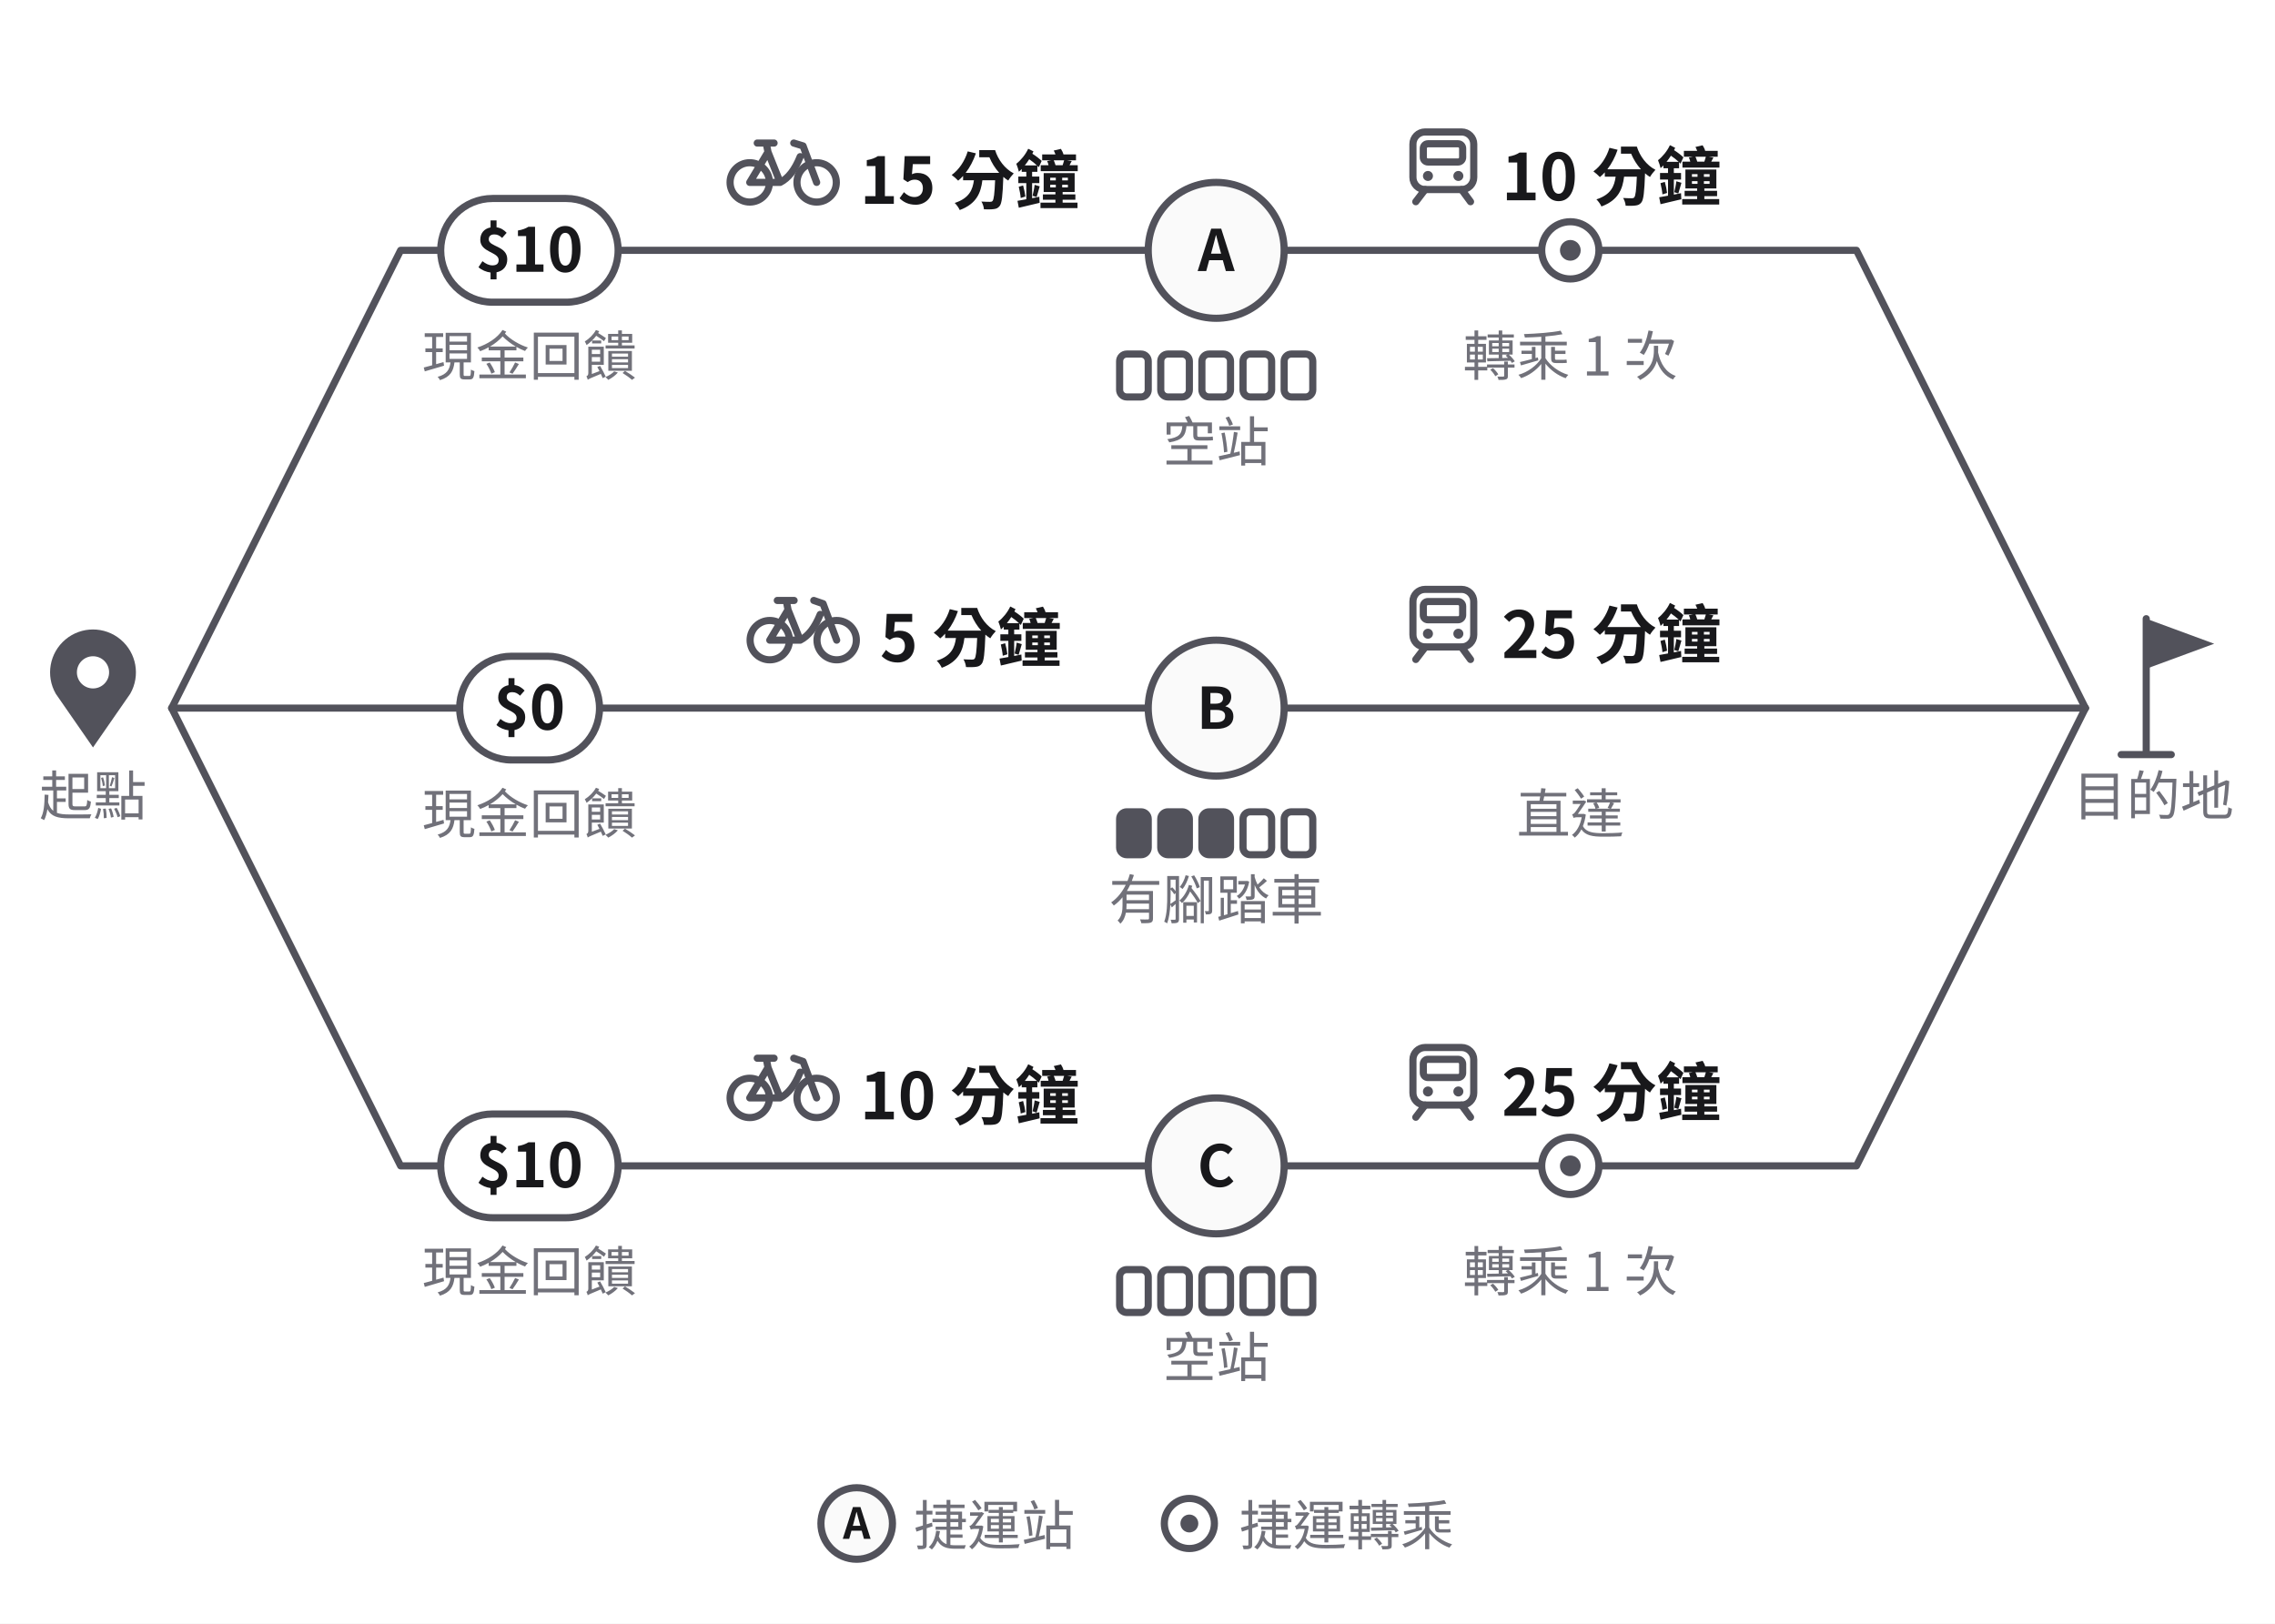
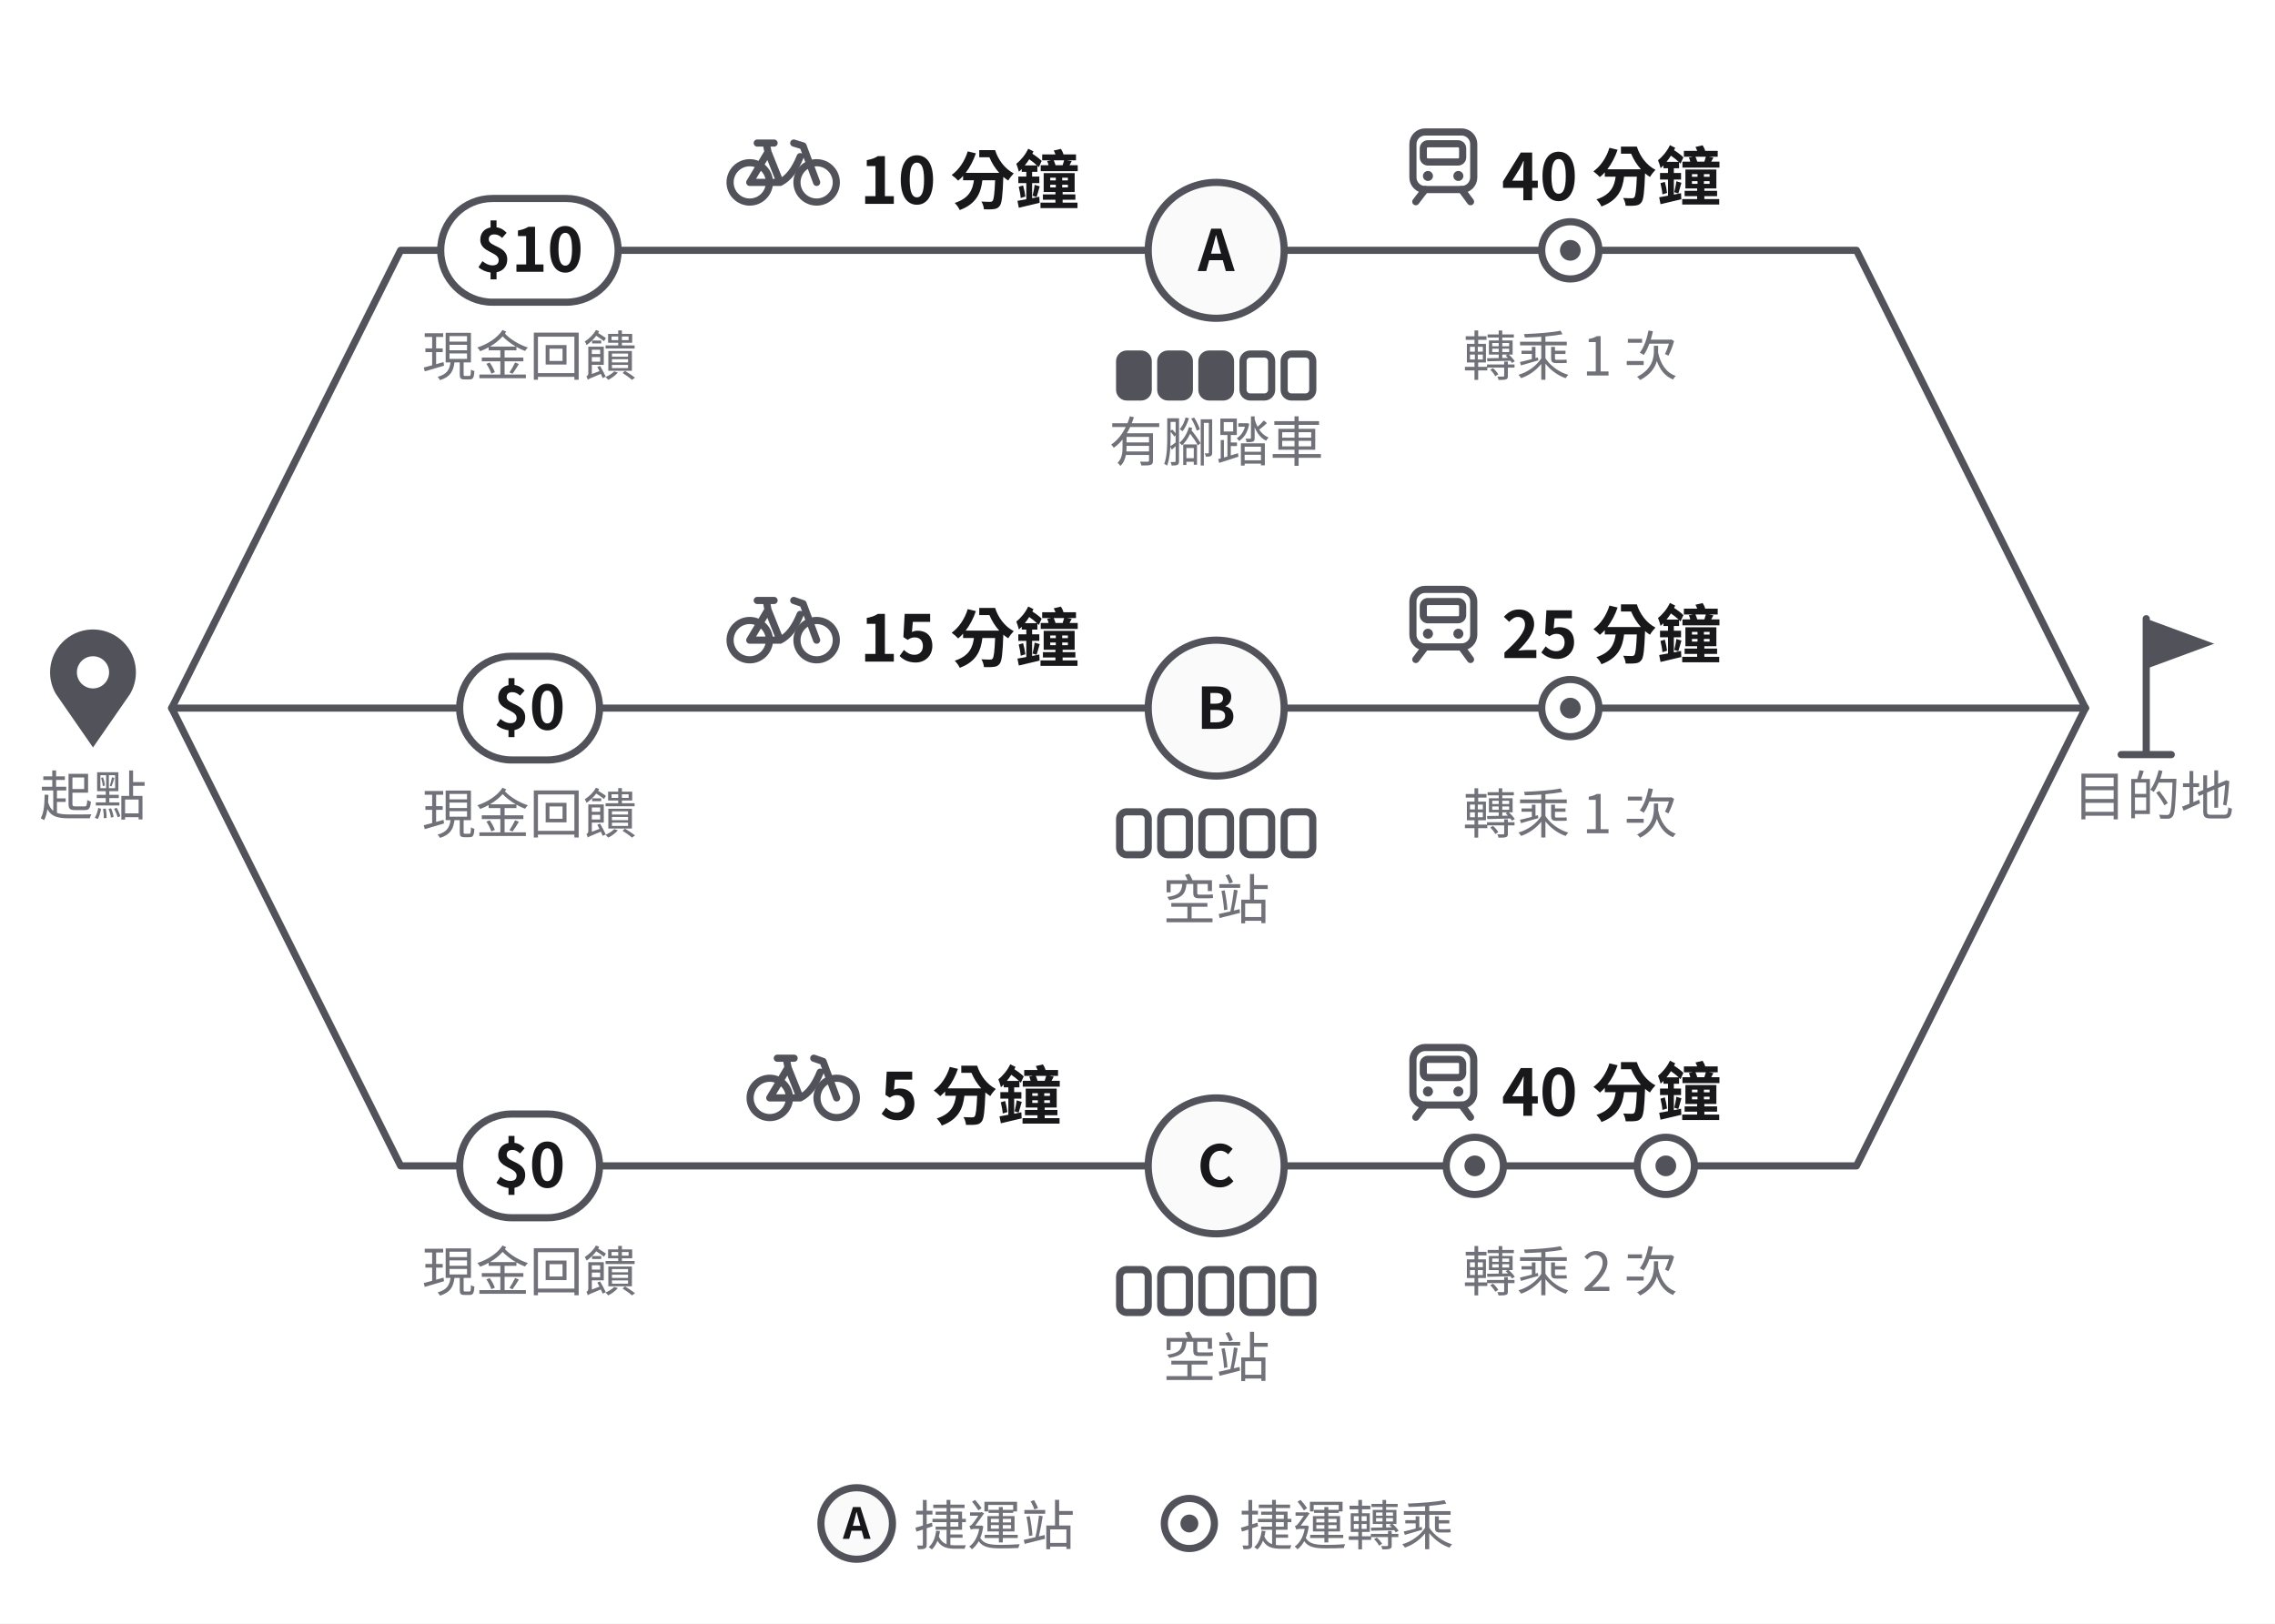
<svg xmlns="http://www.w3.org/2000/svg" viewBox="0 0 636 454" width="636" height="454" style="display:block;width:100%;max-width:480px;height:auto;margin:0 auto" role="img" aria-label="三條路線：騎腳踏車到捷運站，再搭捷運前往目的地">
  <style>.rs-bg{fill:#ffffff}.rs-tx{fill:#18181b}.rs-mu{fill:#71717a}.rs-ln{fill:none;stroke:#52525b}.rs-ink{fill:#52525b}.rs-paper{fill:#ffffff}.rs-box{fill:#ffffff;stroke:#52525b}.rs-band{fill:#fafafa;stroke:#52525b}.rs-slot{stroke:#52525b}</style>
  <rect width="636" height="454" class="rs-bg" />
  <g font-family="system-ui,-apple-system,'Segoe UI','Noto Sans TC','Noto Sans CJK TC','PingFang TC','Microsoft JhengHei',sans-serif">
    <g class="rs-ln" stroke-width="2" stroke-linejoin="round" stroke-linecap="round">
      <path d="M48.0,198.0 L112.0,70.0 L321.0,70.0" />
      <path d="M359.0,70.0 L519.0,70.0 L583.0,198.0" />
      <path d="M48.0,198.0 L112.0,198.0 L321.0,198.0" />
      <path d="M359.0,198.0 L519.0,198.0 L583.0,198.0" />
      <path d="M48.0,198.0 L112.0,326.0 L321.0,326.0" />
      <path d="M359.0,326.0 L519.0,326.0 L583.0,198.0" />
    </g>
    <rect x="123.2" y="55.5" width="49.6" height="29.0" rx="14.5" class="rs-box" stroke-width="2" />
    <text x="148.0" y="76.0" font-size="17" font-weight="600" class="rs-tx" text-anchor="middle">$10</text>
    <text x="148.0" y="105.0" font-size="15" font-weight="500" class="rs-mu" text-anchor="middle">現金回饋</text>
    <g class="rs-ln" stroke-width="2" stroke-linecap="round" stroke-linejoin="round">
      <circle cx="209.6" cy="51.0" r="5.5" />
      <circle cx="228.3" cy="51.0" r="5.5" />
      <path d="M209.6,51.0 L218.1,51.0 L214.7,42.5 Z M218.1,51.0 Q221.5,49.3 223.7,43.8 M224.5,40.8 L228.3,51.0 M214.7,42.5 L214.2,40.0 M211.7,40.0 L216.4,40.0 M224.5,40.8 L221.9,40.0" />
    </g>
-     <text x="240.4" y="57.0" font-size="18" font-weight="600" class="rs-tx" text-anchor="start">15 分鐘</text>
+     <text x="240.4" y="57.0" font-size="18" font-weight="600" class="rs-tx" text-anchor="start">10 分鐘</text>
    <g class="rs-ln" stroke-width="2" stroke-linecap="round" stroke-linejoin="round">
      <rect x="395.0" y="36.9" width="17.0" height="16.1" rx="3.4" />
      <rect x="397.9" y="40.2" width="11.0" height="5.1" rx="1.3" />
      <path d="M398.4,53.0 L395.8,56.4 M408.6,53.0 L411.1,56.4" />
    </g>
    <circle cx="399.2" cy="49.2" r="1.4" class="rs-ink" />
    <circle cx="407.7" cy="49.2" r="1.4" class="rs-ink" />
-     <text x="419.8" y="56.0" font-size="18" font-weight="600" class="rs-tx" text-anchor="start">10 分鐘</text>
+     <text x="419.8" y="56.0" font-size="18" font-weight="600" class="rs-tx" text-anchor="start">40 分鐘</text>
    <circle cx="439.0" cy="70.0" r="8.0" class="rs-box" stroke-width="2" />
    <circle cx="439.0" cy="70.0" r="2.9" class="rs-ink" />
    <text x="439.0" y="105.0" font-size="15" font-weight="500" class="rs-mu" text-anchor="middle">轉乘 1 次</text>
    <circle cx="340.0" cy="70.0" r="19.0" class="rs-band" stroke-width="2" />
    <text x="340.0" y="75.8" font-size="16" font-weight="700" class="rs-tx" text-anchor="middle">A</text>
-     <rect x="313.0" y="99.0" width="8.0" height="12.0" rx="2" class="rs-slot rs-paper" stroke-width="2" />
-     <rect x="324.5" y="99.0" width="8.0" height="12.0" rx="2" class="rs-slot rs-paper" stroke-width="2" />
-     <rect x="336.0" y="99.0" width="8.0" height="12.0" rx="2" class="rs-slot rs-paper" stroke-width="2" />
+     <rect x="313.0" y="99.0" width="8.0" height="12.0" rx="2" class="rs-slot rs-ink" stroke-width="2" />
+     <rect x="324.5" y="99.0" width="8.0" height="12.0" rx="2" class="rs-slot rs-ink" stroke-width="2" />
+     <rect x="336.0" y="99.0" width="8.0" height="12.0" rx="2" class="rs-slot rs-ink" stroke-width="2" />
    <rect x="347.5" y="99.0" width="8.0" height="12.0" rx="2" class="rs-slot rs-paper" stroke-width="2" />
    <rect x="359.0" y="99.0" width="8.0" height="12.0" rx="2" class="rs-slot rs-paper" stroke-width="2" />
-     <text x="340.0" y="129.0" font-size="15" font-weight="500" class="rs-mu" text-anchor="middle">空站</text>
+     <text x="340.0" y="129.0" font-size="15" font-weight="500" class="rs-mu" text-anchor="middle">有腳踏車</text>
    <rect x="128.5" y="183.5" width="39.1" height="29.0" rx="14.5" class="rs-box" stroke-width="2" />
    <text x="148.0" y="204.0" font-size="17" font-weight="600" class="rs-tx" text-anchor="middle">$0</text>
    <text x="148.0" y="233.0" font-size="15" font-weight="500" class="rs-mu" text-anchor="middle">現金回饋</text>
    <g class="rs-ln" stroke-width="2" stroke-linecap="round" stroke-linejoin="round">
-       <circle cx="215.2" cy="179.0" r="5.5" />
-       <circle cx="233.9" cy="179.0" r="5.5" />
-       <path d="M215.2,179.0 L223.7,179.0 L220.3,170.5 Z M223.7,179.0 Q227.1,177.3 229.3,171.8 M230.1,168.8 L233.9,179.0 M220.3,170.5 L219.8,167.9 M217.3,167.9 L222.0,167.9 M230.1,168.8 L227.5,167.9" />
+       <circle cx="209.6" cy="179.0" r="5.5" />
+       <circle cx="228.3" cy="179.0" r="5.5" />
+       <path d="M209.6,179.0 L218.1,179.0 L214.7,170.5 Z M218.1,179.0 Q221.5,177.3 223.7,171.8 M224.5,168.8 L228.3,179.0 M214.7,170.5 L214.2,167.9 M211.7,167.9 L216.4,167.9 M224.5,168.8 L221.9,167.9" />
    </g>
-     <text x="246.0" y="185.0" font-size="18" font-weight="600" class="rs-tx" text-anchor="start">5 分鐘</text>
+     <text x="240.4" y="185.0" font-size="18" font-weight="600" class="rs-tx" text-anchor="start">15 分鐘</text>
    <g class="rs-ln" stroke-width="2" stroke-linecap="round" stroke-linejoin="round">
      <rect x="395.0" y="164.8" width="17.0" height="16.1" rx="3.4" />
      <rect x="397.9" y="168.2" width="11.0" height="5.1" rx="1.3" />
      <path d="M398.4,181.0 L395.8,184.4 M408.6,181.0 L411.1,184.4" />
    </g>
    <circle cx="399.2" cy="177.2" r="1.4" class="rs-ink" />
    <circle cx="407.7" cy="177.2" r="1.4" class="rs-ink" />
    <text x="419.8" y="184.0" font-size="18" font-weight="600" class="rs-tx" text-anchor="start">25 分鐘</text>
-     <text x="439.0" y="233.0" font-size="15" font-weight="500" class="rs-mu" text-anchor="middle">直達</text>
+     <circle cx="439.0" cy="198.0" r="8.0" class="rs-box" stroke-width="2" />
+     <circle cx="439.0" cy="198.0" r="2.9" class="rs-ink" />
+     <text x="439.0" y="233.0" font-size="15" font-weight="500" class="rs-mu" text-anchor="middle">轉乘 1 次</text>
    <circle cx="340.0" cy="198.0" r="19.0" class="rs-band" stroke-width="2" />
    <text x="340.0" y="203.8" font-size="16" font-weight="700" class="rs-tx" text-anchor="middle">B</text>
-     <rect x="313.0" y="227.0" width="8.0" height="12.0" rx="2" class="rs-slot rs-ink" stroke-width="2" />
-     <rect x="324.5" y="227.0" width="8.0" height="12.0" rx="2" class="rs-slot rs-ink" stroke-width="2" />
-     <rect x="336.0" y="227.0" width="8.0" height="12.0" rx="2" class="rs-slot rs-ink" stroke-width="2" />
+     <rect x="313.0" y="227.0" width="8.0" height="12.0" rx="2" class="rs-slot rs-paper" stroke-width="2" />
+     <rect x="324.5" y="227.0" width="8.0" height="12.0" rx="2" class="rs-slot rs-paper" stroke-width="2" />
+     <rect x="336.0" y="227.0" width="8.0" height="12.0" rx="2" class="rs-slot rs-paper" stroke-width="2" />
    <rect x="347.5" y="227.0" width="8.0" height="12.0" rx="2" class="rs-slot rs-paper" stroke-width="2" />
    <rect x="359.0" y="227.0" width="8.0" height="12.0" rx="2" class="rs-slot rs-paper" stroke-width="2" />
-     <text x="340.0" y="257.0" font-size="15" font-weight="500" class="rs-mu" text-anchor="middle">有腳踏車</text>
-     <rect x="123.2" y="311.5" width="49.6" height="29.0" rx="14.5" class="rs-box" stroke-width="2" />
-     <text x="148.0" y="332.0" font-size="17" font-weight="600" class="rs-tx" text-anchor="middle">$10</text>
+     <text x="340.0" y="257.0" font-size="15" font-weight="500" class="rs-mu" text-anchor="middle">空站</text>
+     <rect x="128.5" y="311.5" width="39.1" height="29.0" rx="14.5" class="rs-box" stroke-width="2" />
+     <text x="148.0" y="332.0" font-size="17" font-weight="600" class="rs-tx" text-anchor="middle">$0</text>
    <text x="148.0" y="361.0" font-size="15" font-weight="500" class="rs-mu" text-anchor="middle">現金回饋</text>
    <g class="rs-ln" stroke-width="2" stroke-linecap="round" stroke-linejoin="round">
-       <circle cx="209.6" cy="307.0" r="5.5" />
-       <circle cx="228.3" cy="307.0" r="5.5" />
-       <path d="M209.6,307.0 L218.1,307.0 L214.7,298.5 Z M218.1,307.0 Q221.5,305.3 223.7,299.8 M224.5,296.8 L228.3,307.0 M214.7,298.5 L214.2,295.9 M211.7,295.9 L216.4,295.9 M224.5,296.8 L221.9,295.9" />
+       <circle cx="215.2" cy="307.0" r="5.5" />
+       <circle cx="233.9" cy="307.0" r="5.5" />
+       <path d="M215.2,307.0 L223.7,307.0 L220.3,298.5 Z M223.7,307.0 Q227.1,305.3 229.3,299.8 M230.1,296.8 L233.9,307.0 M220.3,298.5 L219.8,295.9 M217.3,295.9 L222.0,295.9 M230.1,296.8 L227.5,295.9" />
    </g>
-     <text x="240.4" y="313.0" font-size="18" font-weight="600" class="rs-tx" text-anchor="start">10 分鐘</text>
+     <text x="246.0" y="313.0" font-size="18" font-weight="600" class="rs-tx" text-anchor="start">5 分鐘</text>
    <g class="rs-ln" stroke-width="2" stroke-linecap="round" stroke-linejoin="round">
      <rect x="395.0" y="292.9" width="17.0" height="16.1" rx="3.4" />
      <rect x="397.9" y="296.2" width="11.0" height="5.1" rx="1.3" />
      <path d="M398.4,309.0 L395.8,312.4 M408.6,309.0 L411.1,312.4" />
    </g>
    <circle cx="399.2" cy="305.2" r="1.4" class="rs-ink" />
    <circle cx="407.7" cy="305.2" r="1.4" class="rs-ink" />
-     <text x="419.8" y="312.0" font-size="18" font-weight="600" class="rs-tx" text-anchor="start">25 分鐘</text>
-     <circle cx="439.0" cy="326.0" r="8.0" class="rs-box" stroke-width="2" />
-     <circle cx="439.0" cy="326.0" r="2.9" class="rs-ink" />
-     <text x="439.0" y="361.0" font-size="15" font-weight="500" class="rs-mu" text-anchor="middle">轉乘 1 次</text>
+     <text x="419.8" y="312.0" font-size="18" font-weight="600" class="rs-tx" text-anchor="start">40 分鐘</text>
+     <circle cx="412.3" cy="326.0" r="8.0" class="rs-box" stroke-width="2" />
+     <circle cx="412.3" cy="326.0" r="2.9" class="rs-ink" />
+     <circle cx="465.7" cy="326.0" r="8.0" class="rs-box" stroke-width="2" />
+     <circle cx="465.7" cy="326.0" r="2.9" class="rs-ink" />
+     <text x="439.0" y="361.0" font-size="15" font-weight="500" class="rs-mu" text-anchor="middle">轉乘 2 次</text>
    <circle cx="340.0" cy="326.0" r="19.0" class="rs-band" stroke-width="2" />
    <text x="340.0" y="331.8" font-size="16" font-weight="700" class="rs-tx" text-anchor="middle">C</text>
    <rect x="313.0" y="355.0" width="8.0" height="12.0" rx="2" class="rs-slot rs-paper" stroke-width="2" />
    <rect x="324.5" y="355.0" width="8.0" height="12.0" rx="2" class="rs-slot rs-paper" stroke-width="2" />
    <rect x="336.0" y="355.0" width="8.0" height="12.0" rx="2" class="rs-slot rs-paper" stroke-width="2" />
    <rect x="347.5" y="355.0" width="8.0" height="12.0" rx="2" class="rs-slot rs-paper" stroke-width="2" />
    <rect x="359.0" y="355.0" width="8.0" height="12.0" rx="2" class="rs-slot rs-paper" stroke-width="2" />
    <text x="340.0" y="385.0" font-size="15" font-weight="500" class="rs-mu" text-anchor="middle">空站</text>
    <path d="M26.0,209.0 L15.6,194.0 A12 12 0 1 1 36.4,194.0 Z" class="rs-ink" />
    <circle cx="26.0" cy="188.0" r="4.5" class="rs-paper" />
    <text x="26.0" y="228.0" font-size="15" font-weight="500" class="rs-mu" text-anchor="middle">起點</text>
    <g class="rs-ln" stroke-width="2" stroke-linecap="round">
      <path d="M600.0,211.0 L600.0,173.0 M593.0,211.0 L607.0,211.0" />
    </g>
    <path d="M600.0,173.0 L619.0,180.0 L600.0,187.0 Z" class="rs-ink" />
    <text x="602.0" y="228.0" font-size="15" font-weight="500" class="rs-mu" text-anchor="middle">目的地</text>
    <circle cx="239.5" cy="426.0" r="10" class="rs-band" stroke-width="2" />
    <text x="239.5" y="430.3" font-size="12" font-weight="700" class="rs-tx" text-anchor="middle">A</text>
    <text x="255.5" y="432.0" font-size="15" font-weight="500" class="rs-mu" text-anchor="start">捷運站</text>
    <circle cx="332.5" cy="426.0" r="7.0" class="rs-box" stroke-width="2" />
    <circle cx="332.5" cy="426.0" r="2.5" class="rs-ink" />
    <text x="346.5" y="432.0" font-size="15" font-weight="500" class="rs-mu" text-anchor="start">捷運轉乘</text>
  </g>
</svg>
